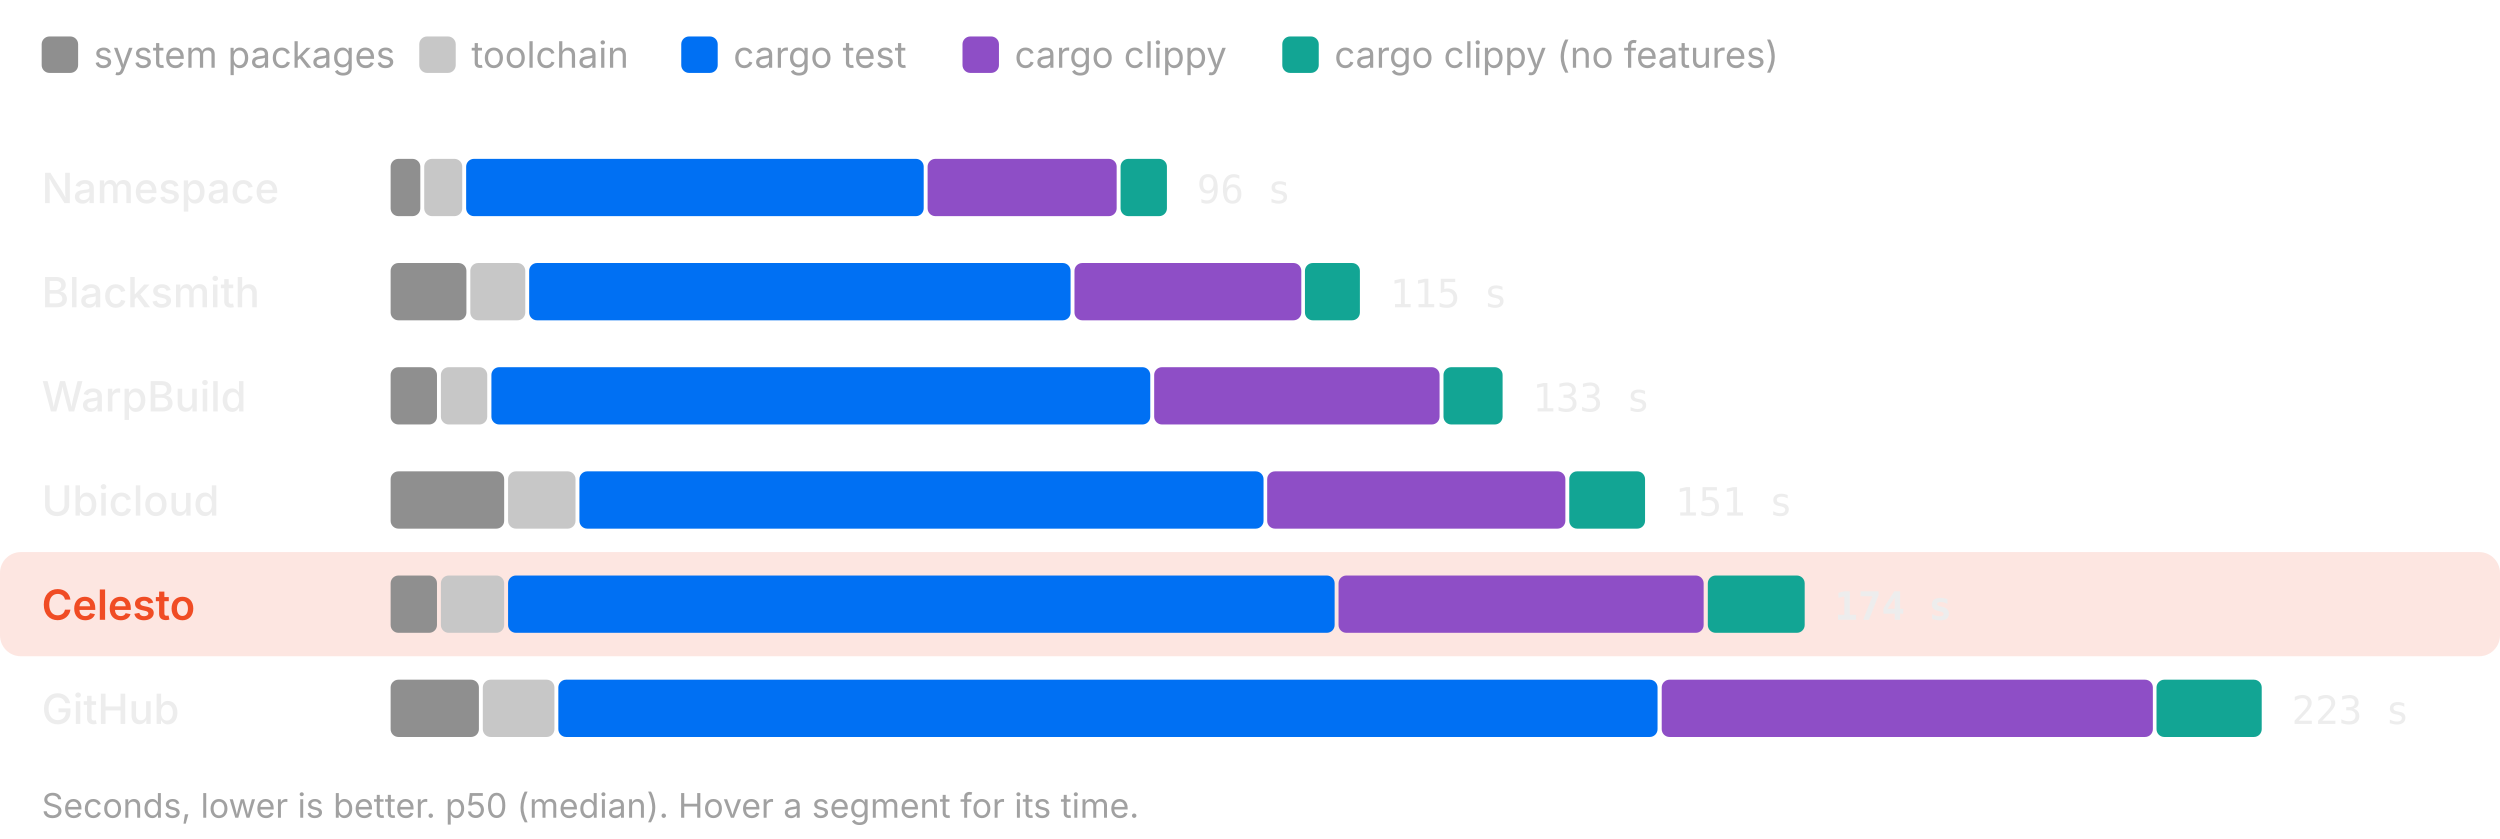
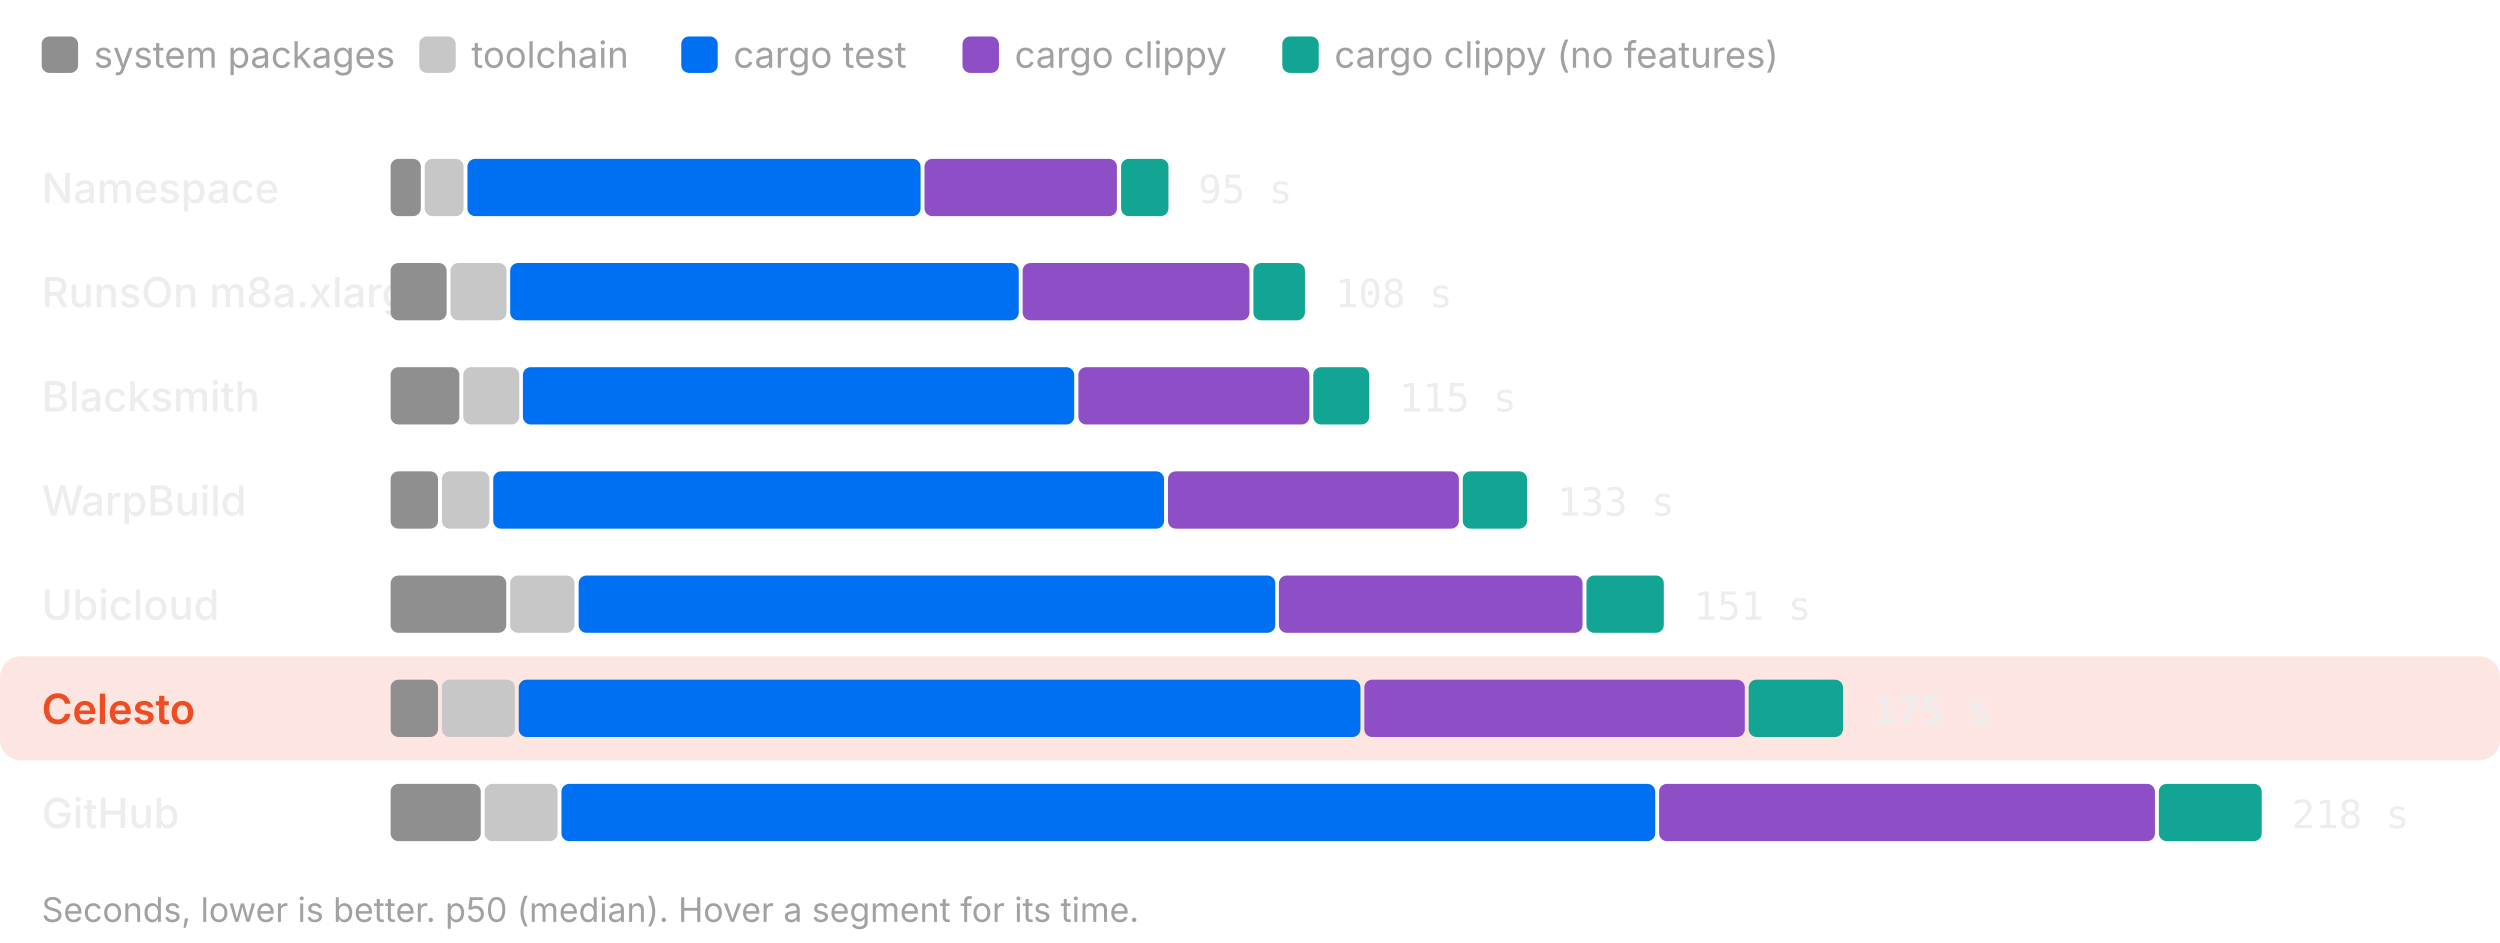
- <svg xmlns="http://www.w3.org/2000/svg" viewBox="0 0 960 322" font-family="Geist,Inter,-apple-system,BlinkMacSystemFont,Segoe UI,sans-serif">
+ <svg xmlns="http://www.w3.org/2000/svg" viewBox="0 0 960 362" font-family="Geist,Inter,-apple-system,BlinkMacSystemFont,Segoe UI,sans-serif">
  <style>.t{fill:#ededed}.m{fill:#a1a1a1}.hl{fill:#F04C24;fill-opacity:.14}.n{fill:#8f8f8f;fill-opacity:.16}</style>
  <rect x="16" y="14" width="14" height="14" rx="3" fill="#8f8f8f" />
  <text x="36" y="26" font-size="14" class="m">system packages</text>
  <rect x="161" y="14" width="14" height="14" rx="3" fill="#c7c7c7" />
  <text x="181" y="26" font-size="14" class="m">toolchain</text>
  <rect x="261.6" y="14" width="14" height="14" rx="3" fill="#0070f3" />
  <text x="281.6" y="26" font-size="14" class="m">cargo test</text>
  <rect x="369.6" y="14" width="14" height="14" rx="3" fill="#8e4ec6" />
  <text x="389.6" y="26" font-size="14" class="m">cargo clippy</text>
  <rect x="492.4" y="14" width="14" height="14" rx="3" fill="#12a594" />
  <text x="512.4" y="26" font-size="14" class="m">cargo clippy (no features)</text>
  <text x="16" y="78" font-size="16" font-weight="500" class="t">Namespace</text>
-   <rect x="150.0" y="61" width="11.4" height="22" rx="3" fill="#8f8f8f" />
-   <rect x="162.9" y="61" width="14.6" height="22" rx="3" fill="#c7c7c7" />
-   <rect x="179.0" y="61" width="175.7" height="22" rx="3" fill="#0070f3" />
-   <rect x="356.2" y="61" width="72.6" height="22" rx="3" fill="#8e4ec6" />
-   <rect x="430.3" y="61" width="17.8" height="22" rx="3" fill="#12a594" />
-   <text x="459.597" y="78" font-size="15" font-weight="400" font-family="Geist Mono,SFMono-Regular,Menlo,Consolas,monospace" class="t">96 s</text>
-   <text x="16" y="118" font-size="16" font-weight="500" class="t">Blacksmith</text>
-   <rect x="150.0" y="101" width="29.1" height="22" rx="3" fill="#8f8f8f" />
-   <rect x="180.6" y="101" width="21.1" height="22" rx="3" fill="#c7c7c7" />
-   <rect x="203.2" y="101" width="207.9" height="22" rx="3" fill="#0070f3" />
-   <rect x="412.6" y="101" width="87.1" height="22" rx="3" fill="#8e4ec6" />
-   <rect x="501.1" y="101" width="21.1" height="22" rx="3" fill="#12a594" />
-   <text x="533.691" y="118" font-size="15" font-weight="400" font-family="Geist Mono,SFMono-Regular,Menlo,Consolas,monospace" class="t">115 s</text>
-   <text x="16" y="158" font-size="16" font-weight="500" class="t">WarpBuild</text>
-   <rect x="150.0" y="141" width="17.8" height="22" rx="3" fill="#8f8f8f" />
-   <rect x="169.3" y="141" width="17.8" height="22" rx="3" fill="#c7c7c7" />
-   <rect x="188.7" y="141" width="253.0" height="22" rx="3" fill="#0070f3" />
-   <rect x="443.2" y="141" width="109.6" height="22" rx="3" fill="#8e4ec6" />
-   <rect x="554.3" y="141" width="22.7" height="22" rx="3" fill="#12a594" />
-   <text x="588.456" y="158" font-size="15" font-weight="400" font-family="Geist Mono,SFMono-Regular,Menlo,Consolas,monospace" class="t">133 s</text>
-   <text x="16" y="198" font-size="16" font-weight="500" class="t">Ubicloud</text>
-   <rect x="150.0" y="181" width="43.6" height="22" rx="3" fill="#8f8f8f" />
-   <rect x="195.1" y="181" width="25.9" height="22" rx="3" fill="#c7c7c7" />
-   <rect x="222.5" y="181" width="262.7" height="22" rx="3" fill="#0070f3" />
-   <rect x="486.6" y="181" width="114.5" height="22" rx="3" fill="#8e4ec6" />
-   <rect x="602.6" y="181" width="29.1" height="22" rx="3" fill="#12a594" />
-   <text x="643.221" y="198" font-size="15" font-weight="400" font-family="Geist Mono,SFMono-Regular,Menlo,Consolas,monospace" class="t">151 s</text>
-   <rect x="0" y="212" width="960" height="40" rx="8" class="hl" />
-   <text x="16" y="238" font-size="16" font-weight="600" fill="#F04C24">Celesto</text>
-   <rect x="150.0" y="221" width="17.8" height="22" rx="3" fill="#8f8f8f" />
-   <rect x="169.3" y="221" width="24.3" height="22" rx="3" fill="#c7c7c7" />
-   <rect x="195.1" y="221" width="317.4" height="22" rx="3" fill="#0070f3" />
-   <rect x="514.0" y="221" width="140.2" height="22" rx="3" fill="#8e4ec6" />
-   <rect x="655.8" y="221" width="37.2" height="22" rx="3" fill="#12a594" />
-   <text x="704.43" y="238" font-size="15" font-weight="600" font-family="Geist Mono,SFMono-Regular,Menlo,Consolas,monospace" class="t">174 s</text>
-   <text x="16" y="278" font-size="16" font-weight="500" class="t">GitHub</text>
-   <rect x="150.0" y="261" width="33.9" height="22" rx="3" fill="#8f8f8f" />
-   <rect x="185.4" y="261" width="27.5" height="22" rx="3" fill="#c7c7c7" />
-   <rect x="214.4" y="261" width="422.1" height="22" rx="3" fill="#0070f3" />
-   <rect x="638.1" y="261" width="188.6" height="22" rx="3" fill="#8e4ec6" />
-   <rect x="828.1" y="261" width="40.4" height="22" rx="3" fill="#12a594" />
-   <text x="880" y="278" font-size="15" font-weight="400" font-family="Geist Mono,SFMono-Regular,Menlo,Consolas,monospace" class="t">223 s</text>
-   <text x="16" y="314" font-size="13" class="m">Seconds, lower is better. p50 (median). Hover a segment for its time.</text>
+   <rect x="150.0" y="61" width="11.6" height="22" rx="3" fill="#8f8f8f" />
+   <rect x="163.1" y="61" width="14.9" height="22" rx="3" fill="#c7c7c7" />
+   <rect x="179.5" y="61" width="174.0" height="22" rx="3" fill="#0070f3" />
+   <rect x="355.0" y="61" width="73.9" height="22" rx="3" fill="#8e4ec6" />
+   <rect x="430.5" y="61" width="18.2" height="22" rx="3" fill="#12a594" />
+   <text x="460.137" y="78" font-size="15" font-weight="400" font-family="Geist Mono,SFMono-Regular,Menlo,Consolas,monospace" class="t">95 s</text>
+   <text x="16" y="118" font-size="16" font-weight="500" class="t">RunsOn m8a.xlarge</text>
+   <rect x="150.0" y="101" width="21.5" height="22" rx="3" fill="#8f8f8f" />
+   <rect x="173.0" y="101" width="21.5" height="22" rx="3" fill="#c7c7c7" />
+   <rect x="195.9" y="101" width="195.3" height="22" rx="3" fill="#0070f3" />
+   <rect x="392.7" y="101" width="87.1" height="22" rx="3" fill="#8e4ec6" />
+   <rect x="481.3" y="101" width="19.8" height="22" rx="3" fill="#12a594" />
+   <text x="512.62" y="118" font-size="15" font-weight="400" font-family="Geist Mono,SFMono-Regular,Menlo,Consolas,monospace" class="t">108 s</text>
+   <text x="16" y="158" font-size="16" font-weight="500" class="t">Blacksmith</text>
+   <rect x="150.0" y="141" width="26.4" height="22" rx="3" fill="#8f8f8f" />
+   <rect x="177.9" y="141" width="21.5" height="22" rx="3" fill="#c7c7c7" />
+   <rect x="200.8" y="141" width="211.7" height="22" rx="3" fill="#0070f3" />
+   <rect x="414.1" y="141" width="88.7" height="22" rx="3" fill="#8e4ec6" />
+   <rect x="504.3" y="141" width="21.5" height="22" rx="3" fill="#12a594" />
+   <text x="537.221" y="158" font-size="15" font-weight="400" font-family="Geist Mono,SFMono-Regular,Menlo,Consolas,monospace" class="t">115 s</text>
+   <text x="16" y="198" font-size="16" font-weight="500" class="t">WarpBuild</text>
+   <rect x="150.0" y="181" width="18.2" height="22" rx="3" fill="#8f8f8f" />
+   <rect x="169.7" y="181" width="18.2" height="22" rx="3" fill="#c7c7c7" />
+   <rect x="189.4" y="181" width="257.6" height="22" rx="3" fill="#0070f3" />
+   <rect x="448.5" y="181" width="111.7" height="22" rx="3" fill="#8e4ec6" />
+   <rect x="561.7" y="181" width="24.7" height="22" rx="3" fill="#12a594" />
+   <text x="597.904" y="198" font-size="15" font-weight="400" font-family="Geist Mono,SFMono-Regular,Menlo,Consolas,monospace" class="t">133 s</text>
+   <text x="16" y="238" font-size="16" font-weight="500" class="t">Ubicloud</text>
+   <rect x="150.0" y="221" width="44.4" height="22" rx="3" fill="#8f8f8f" />
+   <rect x="195.9" y="221" width="24.7" height="22" rx="3" fill="#c7c7c7" />
+   <rect x="222.2" y="221" width="267.5" height="22" rx="3" fill="#0070f3" />
+   <rect x="491.1" y="221" width="116.6" height="22" rx="3" fill="#8e4ec6" />
+   <rect x="609.2" y="221" width="29.7" height="22" rx="3" fill="#12a594" />
+   <text x="650.387" y="238" font-size="15" font-weight="400" font-family="Geist Mono,SFMono-Regular,Menlo,Consolas,monospace" class="t">151 s</text>
+   <rect x="0" y="252" width="960" height="40" rx="8" class="hl" />
+   <text x="16" y="278" font-size="16" font-weight="600" fill="#F04C24">Celesto</text>
+   <rect x="150.0" y="261" width="18.2" height="22" rx="3" fill="#8f8f8f" />
+   <rect x="169.7" y="261" width="28.0" height="22" rx="3" fill="#c7c7c7" />
+   <rect x="199.2" y="261" width="323.2" height="22" rx="3" fill="#0070f3" />
+   <rect x="523.9" y="261" width="146.1" height="22" rx="3" fill="#8e4ec6" />
+   <rect x="671.5" y="261" width="36.2" height="22" rx="3" fill="#12a594" />
+   <text x="719.271" y="278" font-size="15" font-weight="600" font-family="Geist Mono,SFMono-Regular,Menlo,Consolas,monospace" class="t">175 s</text>
+   <text x="16" y="318" font-size="16" font-weight="500" class="t">GitHub</text>
+   <rect x="150.0" y="301" width="34.6" height="22" rx="3" fill="#8f8f8f" />
+   <rect x="186.1" y="301" width="28.0" height="22" rx="3" fill="#c7c7c7" />
+   <rect x="215.6" y="301" width="420.0" height="22" rx="3" fill="#0070f3" />
+   <rect x="637.1" y="301" width="190.4" height="22" rx="3" fill="#8e4ec6" />
+   <rect x="829.0" y="301" width="39.5" height="22" rx="3" fill="#12a594" />
+   <text x="880" y="318" font-size="15" font-weight="400" font-family="Geist Mono,SFMono-Regular,Menlo,Consolas,monospace" class="t">218 s</text>
+   <text x="16" y="354" font-size="13" class="m">Seconds, lower is better. p50 (median). Hover a segment for its time.</text>
</svg>
